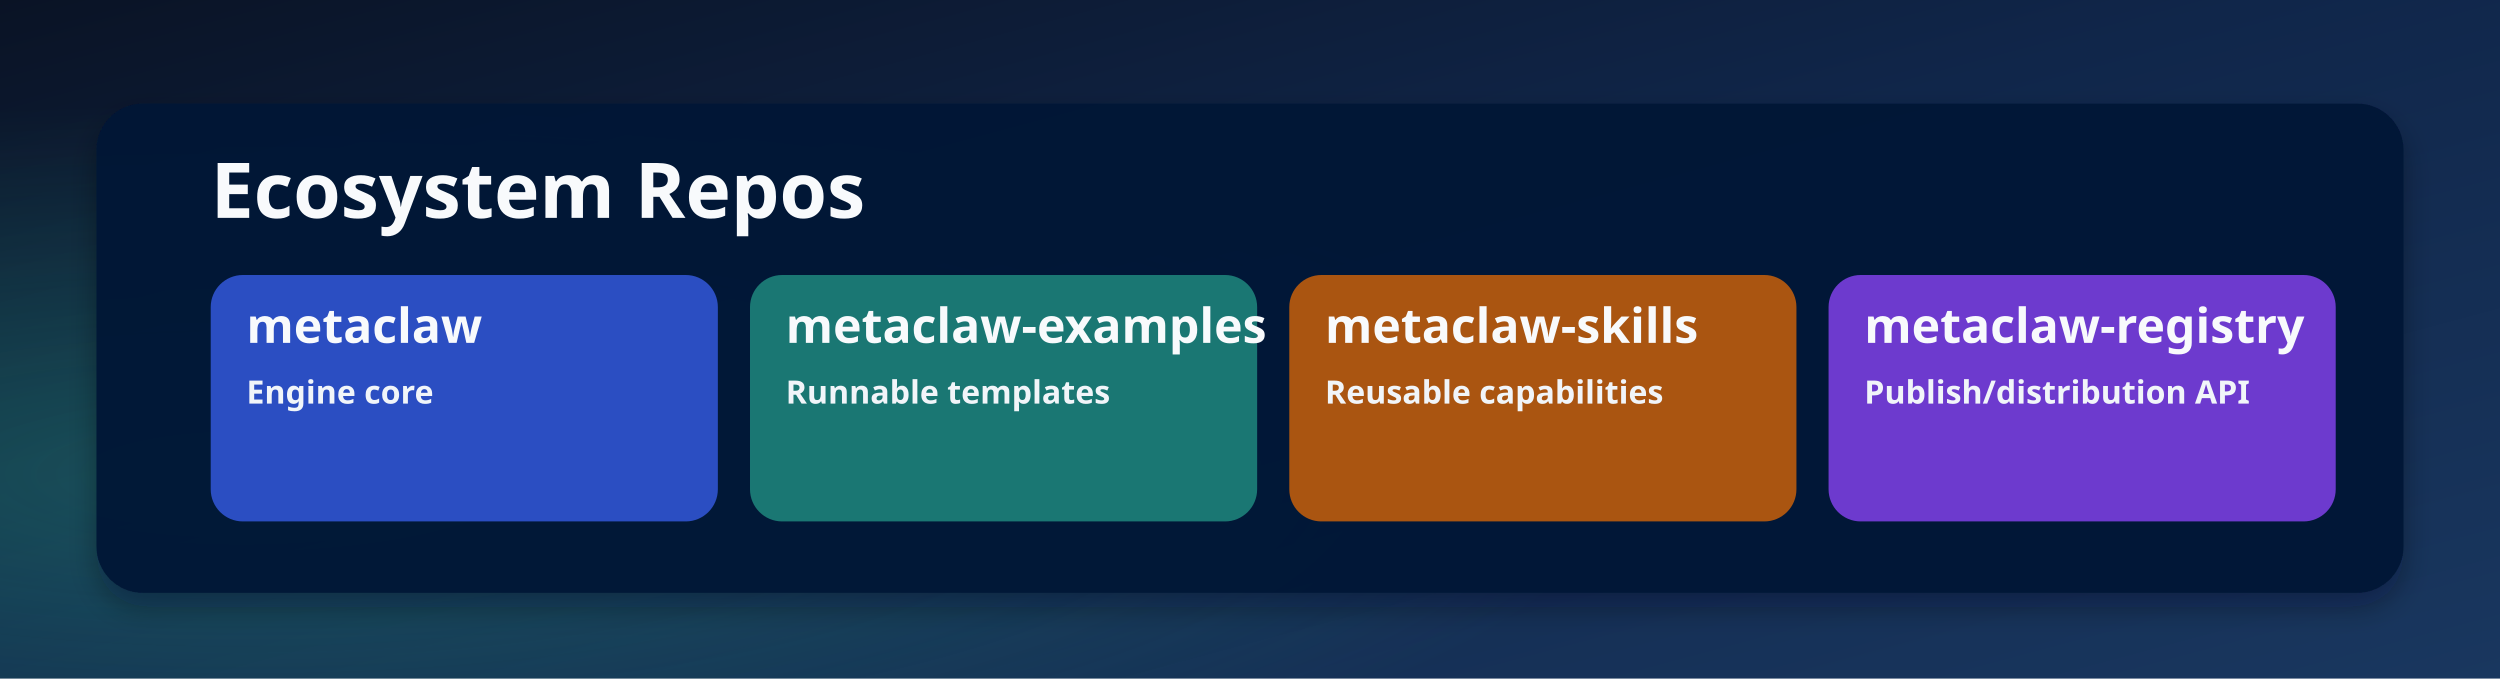
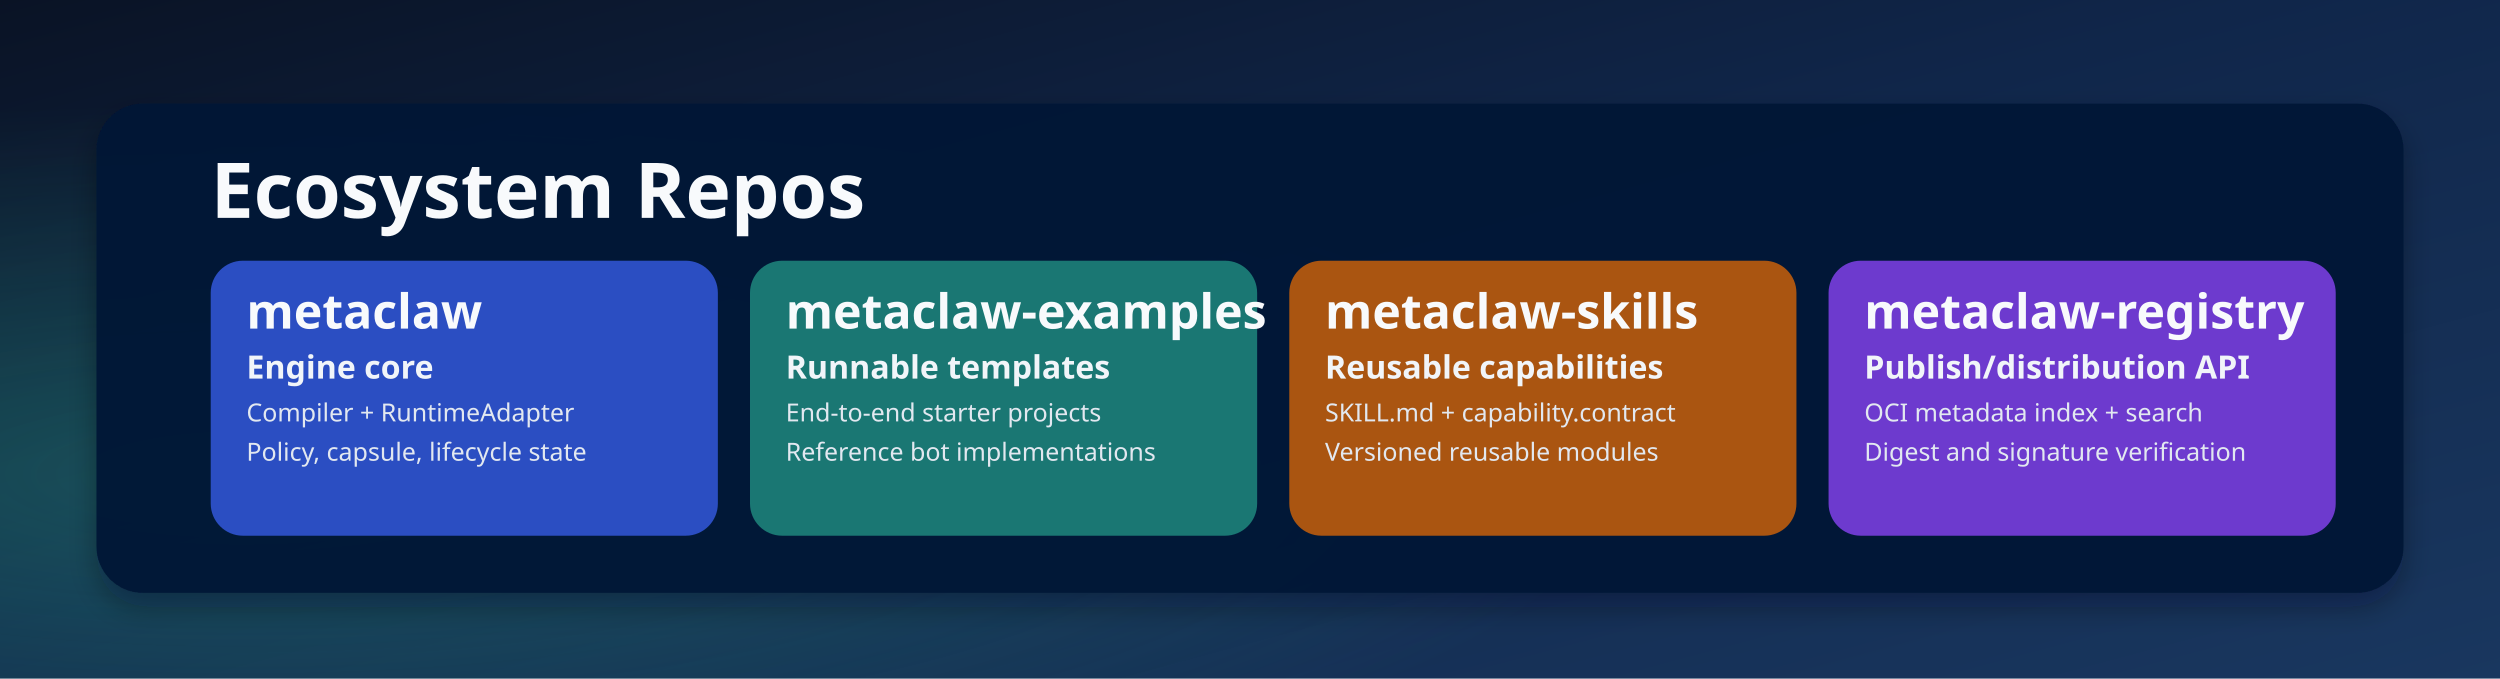
<svg xmlns="http://www.w3.org/2000/svg" width="1400" height="380" viewBox="0 0 1400 380" role="img" aria-label="MetaClaw ecosystem repo map">
  <defs>
    <linearGradient id="bg" x1="0" y1="0" x2="1" y2="1">
      <stop offset="0%" stop-color="#0a1325" />
      <stop offset="45%" stop-color="#10264a" />
      <stop offset="100%" stop-color="#19375f" />
    </linearGradient>
    <radialGradient id="halo" cx="0.1" cy="0.7" r="0.55">
      <stop offset="0%" stop-color="#34d399" stop-opacity="0.26" />
      <stop offset="100%" stop-color="#34d399" stop-opacity="0" />
    </radialGradient>
    <filter id="shadow" x="-20%" y="-20%" width="140%" height="140%">
      <feDropShadow dx="0" dy="8" stdDeviation="8" flood-color="#020617" flood-opacity="0.35" />
    </filter>
    <style>
      .h { font: 700 43px 'Avenir Next', 'Segoe UI', sans-serif; fill: #f8fafc; }
      .name { font: 700 27px 'Avenir Next', 'Segoe UI', sans-serif; fill: #f8fafc; }
      .desc { font: 600 18px 'Avenir Next', 'Segoe UI', sans-serif; fill: #f1f5f9; }
+       .meta { font: 500 14px 'Avenir Next', 'Segoe UI', sans-serif; fill: #e2e8f0; }
    </style>
  </defs>
  <rect width="1400" height="380" fill="url(#bg)" />
  <rect width="1400" height="380" fill="url(#halo)" />
  <rect x="54" y="58" width="1292" height="274" rx="26" fill="#011634" opacity="0.95" filter="url(#shadow)" />
  <text x="118" y="122" class="h">Ecosystem Repos</text>
-   <rect x="118" y="154" width="284" height="138" rx="18" fill="#2b4ec2" />
-   <text x="138" y="192" class="name">metaclaw</text>
-   <text x="138" y="226" class="desc">Engine core</text>
-   <rect x="420" y="154" width="284" height="138" rx="18" fill="#1a7773" />
-   <text x="440" y="192" class="name">metaclaw-examples</text>
-   <text x="440" y="226" class="desc">Runnable templates</text>
-   <rect x="722" y="154" width="284" height="138" rx="18" fill="#aa5511" />
-   <text x="742" y="192" class="name">metaclaw-skills</text>
-   <text x="742" y="226" class="desc">Reusable capabilities</text>
-   <rect x="1024" y="154" width="284" height="138" rx="18" fill="#6d3ace" />
-   <text x="1044" y="192" class="name">metaclaw-registry</text>
-   <text x="1044" y="226" class="desc">Publish/distribution API</text>
+   <rect x="118" y="146" width="284" height="154" rx="18" fill="#2b4ec2" />
+   <text x="138" y="184" class="name">metaclaw</text>
+   <text x="138" y="212" class="desc">Engine core</text>
+   <text x="138" y="236" class="meta">Compiler + RuntimeAdapter</text>
+   <text x="138" y="258" class="meta">Policy, capsule, lifecycle state</text>
+   <rect x="420" y="146" width="284" height="154" rx="18" fill="#1a7773" />
+   <text x="440" y="184" class="name">metaclaw-examples</text>
+   <text x="440" y="212" class="desc">Runnable templates</text>
+   <text x="440" y="236" class="meta">End-to-end starter projects</text>
+   <text x="440" y="258" class="meta">Reference bot implementations</text>
+   <rect x="722" y="146" width="284" height="154" rx="18" fill="#aa5511" />
+   <text x="742" y="184" class="name">metaclaw-skills</text>
+   <text x="742" y="212" class="desc">Reusable capabilities</text>
+   <text x="742" y="236" class="meta">SKILL.md + capability.contract</text>
+   <text x="742" y="258" class="meta">Versioned reusable modules</text>
+   <rect x="1024" y="146" width="284" height="154" rx="18" fill="#6d3ace" />
+   <text x="1044" y="184" class="name">metaclaw-registry</text>
+   <text x="1044" y="212" class="desc">Publish/distribution API</text>
+   <text x="1044" y="236" class="meta">OCI metadata index + search</text>
+   <text x="1044" y="258" class="meta">Digest and signature verification</text>
</svg>
